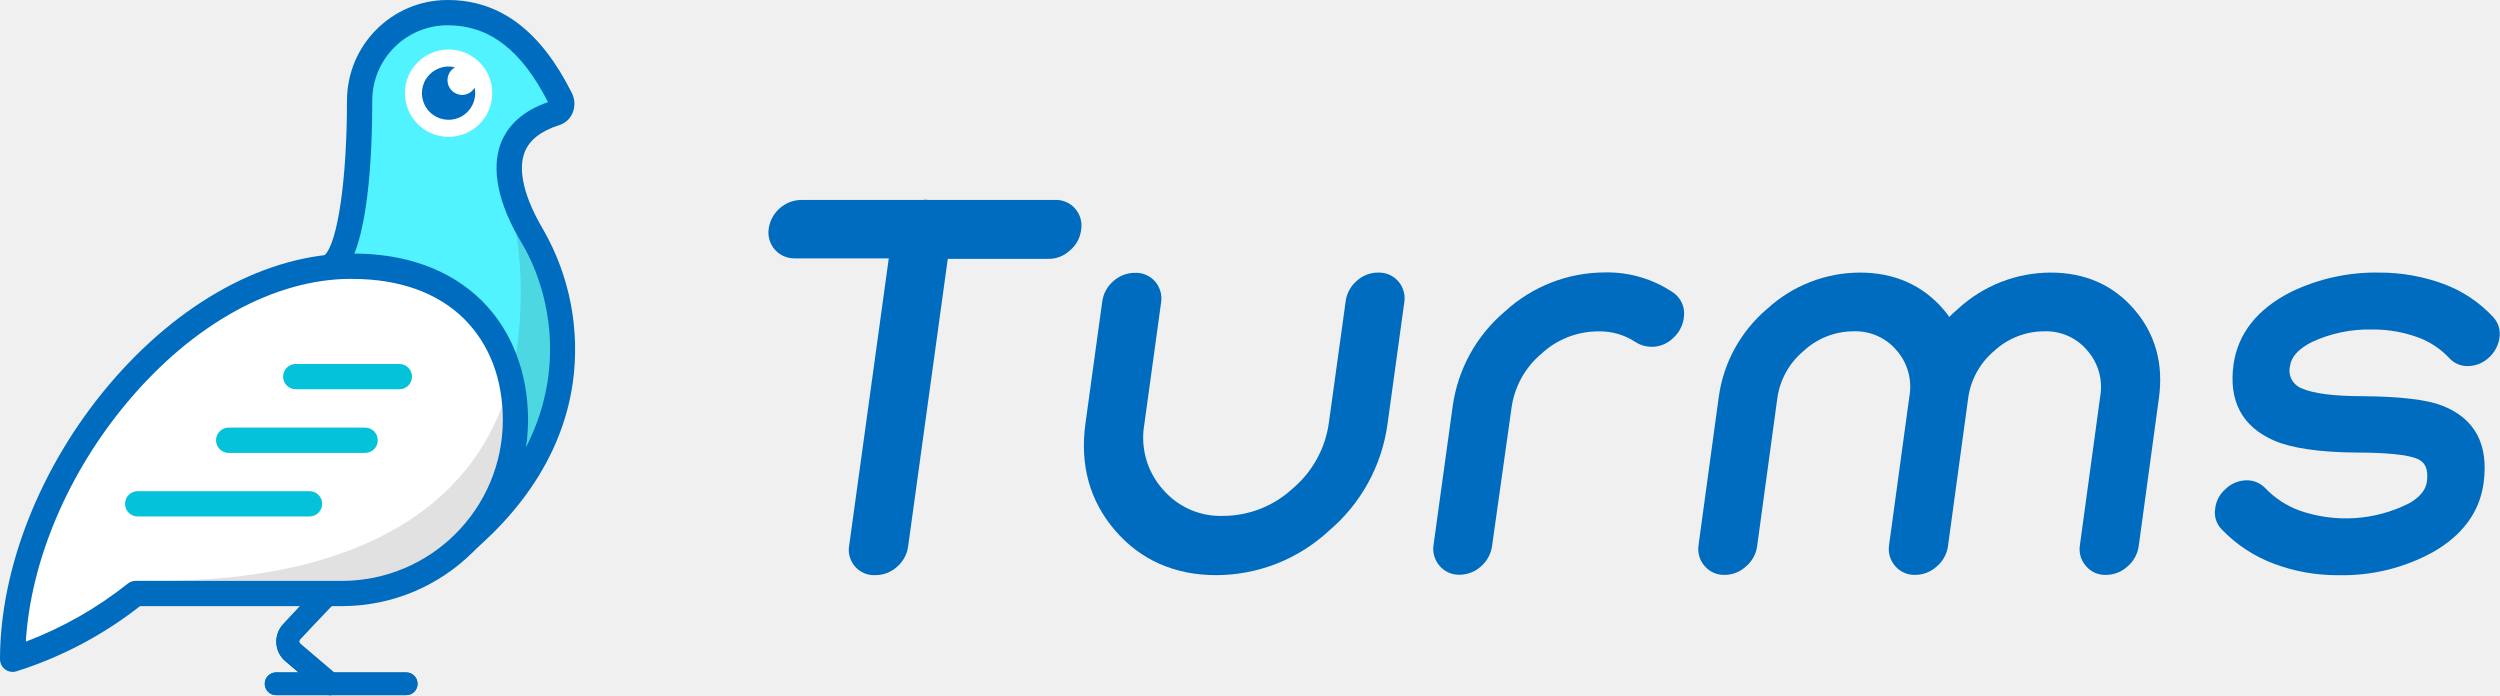
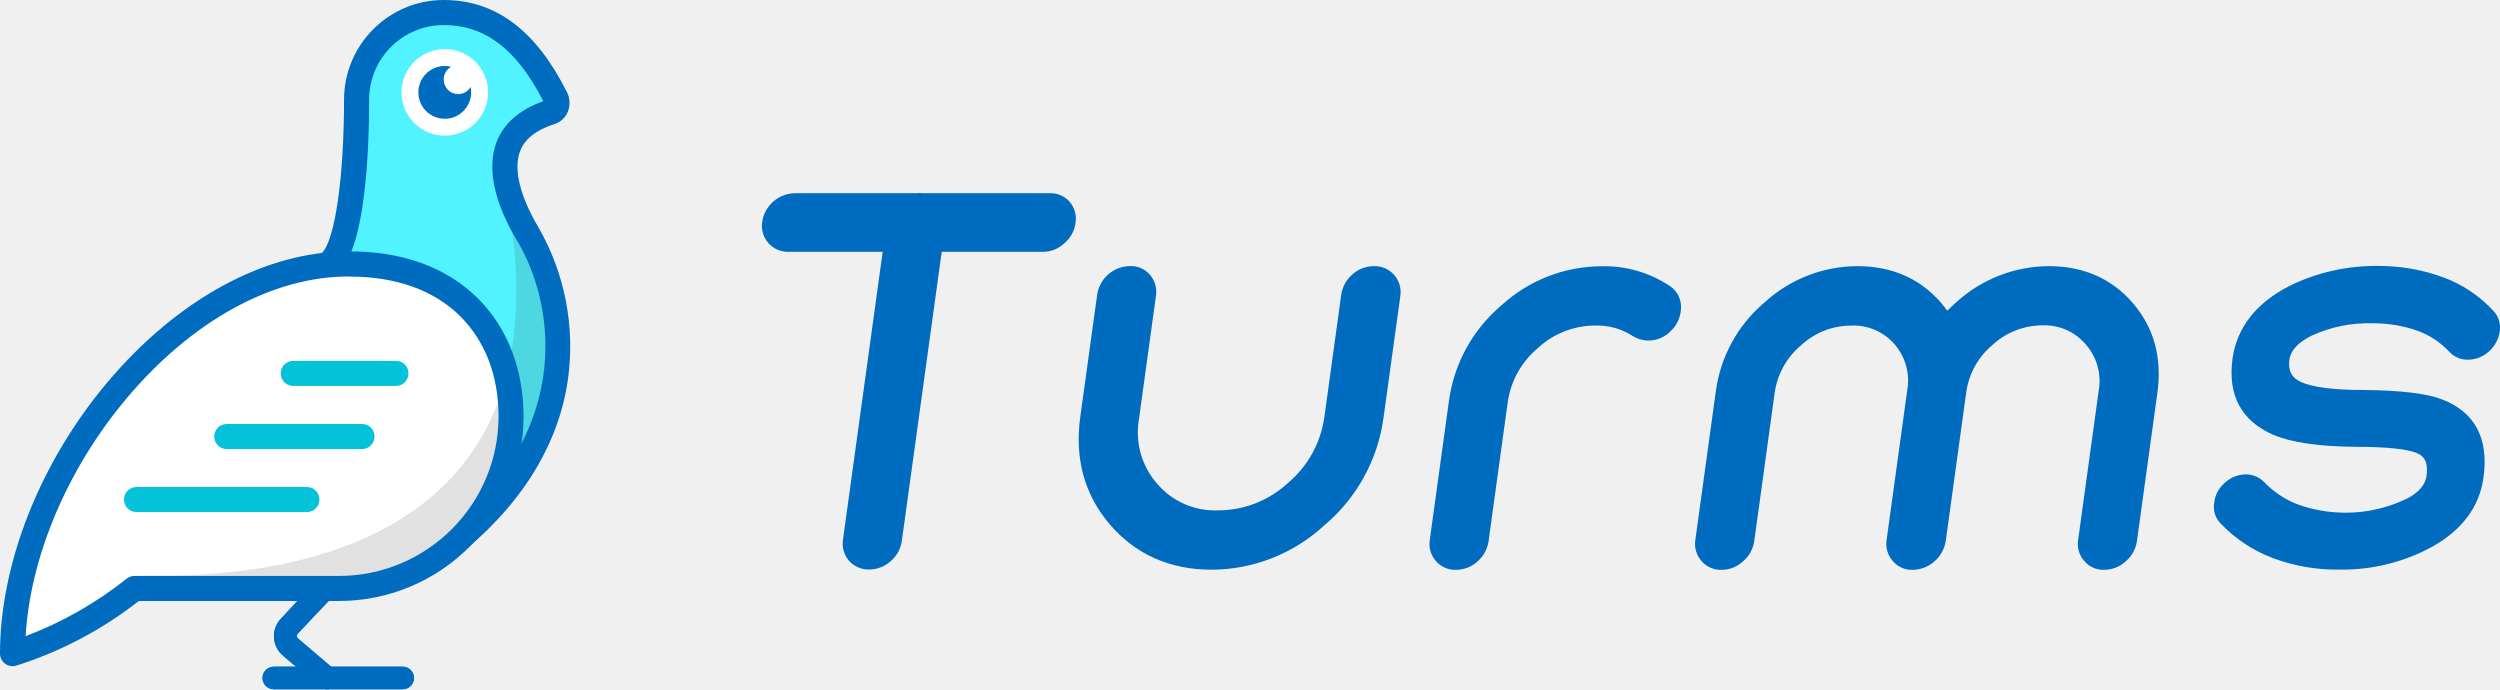
- <svg xmlns="http://www.w3.org/2000/svg" viewBox="0 0 494.53 137.51">
+ <svg xmlns="http://www.w3.org/2000/svg" viewBox="0 0 498.77 137.51">
  <defs>
-     <style>.cls-1{fill:#50f3ff;}.cls-2{fill:#fff;}.cls-3{fill:#006cbf;}.cls-4{fill:#05c2db;}.cls-5{fill:#333;opacity:0.15;}</style>
+     <style>.cls-2{fill:#fff}.cls-3{fill:#006cbf}.cls-4{fill:#05c2db}.cls-5{fill:#333;opacity:.15}</style>
  </defs>
  <g id="Layer_2" data-name="Layer 2">
    <g id="LOGOS">
-       <path class="cls-1" d="M105.88,50.56c6.2,10.24,5.5,29-2.21,40.08a62.37,62.37,0,0,0,.22-7.64c0-17.71-15.21-29.06-34.77-32.67C71.63,42.18,73,26,73,19.58a15.32,15.32,0,0,1,15.3-15.3c8.51,0,15.07,5.05,20.51,15.86C95.35,26.09,98.79,38.84,105.88,50.56Z" />
+       <path d="M105.88 50.56c6.2 10.24 5.5 29-2.21 40.08a62.37 62.37 0 00.22-7.64c0-17.71-15.21-29.06-34.77-32.67C71.63 42.18 73 26 73 19.58a15.32 15.32 0 0115.3-15.3c8.51 0 15.07 5.05 20.51 15.86-13.46 5.95-10.02 18.7-2.93 30.42z" fill="#50f3ff" />
      <circle class="cls-2" cx="88.74" cy="18.43" r="8.64" />
-       <path class="cls-3" d="M91.4,18.78A2.92,2.92,0,0,1,90,13.32a4.93,4.93,0,0,0-1.23-.16A5.27,5.27,0,1,0,94,18.43a5.68,5.68,0,0,0-.11-1.09A2.9,2.9,0,0,1,91.4,18.78Z" />
-       <path class="cls-3" d="M85.57,114.56A2.5,2.5,0,0,1,84.15,110c31.33-21.73,26.71-49.19,19-62-4.62-7.71-6-14.49-4.11-19.59,1.44-3.78,4.59-6.54,9.36-8.21C103.12,9.84,96.78,5,88.52,5A14.9,14.9,0,0,0,73.64,19.88c0,10.55-.76,29-5.85,34.1a2.5,2.5,0,0,1-3.54-3.53c2.59-2.59,4.39-15.16,4.39-30.57A19.9,19.9,0,0,1,88.52,0c10.34,0,18.39,6,24.61,18.42a4.73,4.73,0,0,1,.13,3.93,4.21,4.21,0,0,1-2.6,2.39c-3.7,1.17-6,3-6.91,5.45-1.35,3.57,0,9,3.72,15.25a47.62,47.62,0,0,1,5.82,30.38c-2.11,14.59-11.2,27.83-26.29,38.3A2.51,2.51,0,0,1,85.57,114.56Z" />
-       <path class="cls-2" d="M67.64,117.4A34.33,34.33,0,0,0,102,83.08h0C102,66,90.74,52.49,69.46,52.66c-33.76,0-67,41.37-67,77.75a75.07,75.07,0,0,0,24.35-13Z" />
-       <path class="cls-4" d="M79,77H58.5a2.5,2.5,0,1,1,0-5H79a2.5,2.5,0,0,1,0,5Z" />
-       <path class="cls-4" d="M72.23,89.59h-27a2.5,2.5,0,0,1,0-5h27a2.5,2.5,0,0,1,0,5Z" />
-       <path class="cls-4" d="M61.23,102.16h-34a2.5,2.5,0,0,1,0-5h34a2.5,2.5,0,0,1,0,5Z" />
-       <path class="cls-3" d="M65.18,137.51a2.24,2.24,0,0,1-1.46-.54l-7.23-6.14a5.07,5.07,0,0,1-.42-7.42L63,115.88a2.25,2.25,0,1,1,3.32,3l-6.91,7.56a.61.61,0,0,0-.2.47.63.63,0,0,0,.25.45l7.22,6.15a2.25,2.25,0,0,1-1.45,4Z" />
-       <path class="cls-3" d="M80.35,137.51H54.62a2.25,2.25,0,0,1,0-4.5H80.35a2.25,2.25,0,0,1,0,4.5Z" />
-       <path class="cls-3" d="M65.18,137.51a2.24,2.24,0,0,1-1.46-.54l-7.23-6.14a5.07,5.07,0,0,1-.42-7.42l6.68-7A2.25,2.25,0,0,1,66,119.5l-6.68,7a.59.59,0,0,0-.17.44.63.63,0,0,0,.25.45l7.22,6.15a2.25,2.25,0,0,1-1.45,4Z" />
-       <path class="cls-3" d="M80.35,137.51H54.62a2.25,2.25,0,0,1,0-4.5H80.35a2.25,2.25,0,0,1,0,4.5Z" />
-       <path class="cls-3" d="M2.5,132.91a2.5,2.5,0,0,1-2.5-2.5c0-18,8-38.18,21.41-54.12,14-16.6,31.47-26.13,48.05-26.13h0c10.71-.09,19.62,3.15,25.87,9.35,5.89,5.85,9.13,14.21,9.13,23.57A36.87,36.87,0,0,1,67.64,119.9H27.7A77.54,77.54,0,0,1,3.2,132.81,2.42,2.42,0,0,1,2.5,132.91Zm67-77.75C54.37,55.16,38.25,64,25.24,79.5,13.43,93.54,6.06,111,5.11,126.92A75.49,75.49,0,0,0,25.3,115.43a2.51,2.51,0,0,1,1.55-.53H67.64A31.86,31.86,0,0,0,99.46,83.08c0-8.13-2.65-15-7.65-20-5.22-5.17-12.8-7.9-22-7.9Z" />
-       <path class="cls-5" d="M27.67,114.9h40A31.86,31.86,0,0,0,99.46,83.08c0-.94,0-1.86-.11-2.77C84.72,118.81,31.19,114.45,27.67,114.9Z" />
-       <path class="cls-5" d="M103.18,48c-.34-.57-.66-1.13-1-1.69A79.8,79.8,0,0,1,102.1,70a36.13,36.13,0,0,1,2.36,13.1,37.74,37.74,0,0,1-.39,5.35A42,42,0,0,0,103.18,48Z" />
-       <path class="cls-3" d="M212.67,41.26a5,5,0,0,0-4-1.71H183.64a2.7,2.7,0,0,0-1.06,0H158.51a6.61,6.61,0,0,0-6.44,5.62,5.11,5.11,0,0,0,5.12,5.94h18.62L168,107.77a5,5,0,0,0,5.17,6,6.36,6.36,0,0,0,4.24-1.62,6.48,6.48,0,0,0,2.22-4l7.85-56.94h19.91a6.14,6.14,0,0,0,4.23-1.65,6.26,6.26,0,0,0,2.23-4A5.11,5.11,0,0,0,212.67,41.26Z" />
-       <path class="cls-3" d="M276.58,55.62a5.07,5.07,0,0,0-3.94-1.7,6.23,6.23,0,0,0-4.24,1.62,6.42,6.42,0,0,0-2.21,4.05l-3.33,24.09a20.75,20.75,0,0,1-7.2,13A20.32,20.32,0,0,1,242,102.05a15,15,0,0,1-12-5.27A15.36,15.36,0,0,1,226.35,84l3.32-24.08a5.17,5.17,0,0,0-1.18-4.24,5,5,0,0,0-4-1.71,6.36,6.36,0,0,0-4.23,1.62,6.44,6.44,0,0,0-2.22,4.05l-3.32,24.09c-1.14,8.23.83,15.35,5.85,21.19s11.78,8.85,20,8.85A32.86,32.86,0,0,0,262.87,105a33.59,33.59,0,0,0,11.58-21l3.32-24.08A5.17,5.17,0,0,0,276.58,55.62Z" />
-       <path class="cls-3" d="M331,57.89a23.21,23.21,0,0,0-13.55-4,29.31,29.31,0,0,0-19.78,7.74,29.88,29.88,0,0,0-10.31,18.73l-3.78,27.38a5.1,5.1,0,0,0,1.18,4.18,5,5,0,0,0,4,1.77A6.37,6.37,0,0,0,293,112a6.54,6.54,0,0,0,2.15-4L299,80.66A17,17,0,0,1,304.88,70a16.56,16.56,0,0,1,11.25-4.45,12.77,12.77,0,0,1,7.42,2.13,6,6,0,0,0,7.32-.72,6.53,6.53,0,0,0,2.27-5.17A5,5,0,0,0,331,57.89Z" />
-       <path class="cls-3" d="M422.17,61.2c-4.16-4.83-9.72-7.28-16.52-7.28a27.17,27.17,0,0,0-18.34,7.18c-.58.52-1.16,1-1.71,1.6a18.85,18.85,0,0,0-1.17-1.5c-4.16-4.83-9.72-7.28-16.53-7.28a27.21,27.21,0,0,0-18.34,7.18A27.78,27.78,0,0,0,340,78.47l-4,29.3a5.1,5.1,0,0,0,1.18,4.18,5,5,0,0,0,3.95,1.77,6.15,6.15,0,0,0,4.24-1.67,6.34,6.34,0,0,0,2.21-4l4-29.31a14.8,14.8,0,0,1,5.19-9.31,14.49,14.49,0,0,1,9.81-3.89,10.64,10.64,0,0,1,8.62,3.8,10.92,10.92,0,0,1,2.49,9.13l-4,29.3a5.1,5.1,0,0,0,1.18,4.18,5,5,0,0,0,3.95,1.77,6.32,6.32,0,0,0,4.29-1.67,6.4,6.4,0,0,0,2.22-4l4-29.31a14.8,14.8,0,0,1,5.13-9.31,14.55,14.55,0,0,1,9.86-3.89,10.61,10.61,0,0,1,8.58,3.8,10.92,10.92,0,0,1,2.54,9.13l-4,29.3a5,5,0,0,0,1.16,4.16,4.88,4.88,0,0,0,4,1.79,6.29,6.29,0,0,0,4.25-1.67,6.43,6.43,0,0,0,2.21-4l4-29.31C428,71.93,426.33,66,422.17,61.2Z" />
-       <path class="cls-3" d="M493.21,62.75a25.38,25.38,0,0,0-9.86-6.59,36.6,36.6,0,0,0-12.74-2.24,38.5,38.5,0,0,0-17.49,3.86c-6.62,3.38-10.42,8.19-11.3,14.31-1,7.25,1.71,12.32,8.06,15.08,3.51,1.49,8.94,2.29,16.14,2.35,6.13,0,10.18.44,12.05,1.2,1.06.42,2.42,1.35,2,4.55-.23,1.68-1.4,3.1-3.59,4.33A27.81,27.81,0,0,1,454.89,101a17.87,17.87,0,0,1-6.81-4.46,5,5,0,0,0-3.9-1.52,6.08,6.08,0,0,0-4,1.77,5.89,5.89,0,0,0-2,3.92,4.69,4.69,0,0,0,1.29,4,27.72,27.72,0,0,0,10.38,6.82,35.44,35.44,0,0,0,12.75,2.25h.3a37,37,0,0,0,18.32-4.54c5.89-3.35,9.27-7.94,10.06-13.64,1.05-7.63-1.67-12.79-8.11-15.33-3.05-1.21-8.22-1.83-15.82-1.9-5.72,0-9.76-.54-12-1.53A3.78,3.78,0,0,1,453,72.37c.25-1.81,1.7-3.39,4.31-4.71a26.75,26.75,0,0,1,12-2.48l.65,0a25.87,25.87,0,0,1,8.33,1.55,15.88,15.88,0,0,1,6.18,4.08,4.86,4.86,0,0,0,3.88,1.6,6.12,6.12,0,0,0,4-1.69,6.45,6.45,0,0,0,2.07-3.88v0A4.88,4.88,0,0,0,493.21,62.75Z" />
+       <path class="cls-3" d="M91.4 18.78a2.92 2.92 0 01-1.4-5.46 4.93 4.93 0 00-1.23-.16A5.27 5.27 0 1094 18.43a5.68 5.68 0 00-.11-1.09 2.9 2.9 0 01-2.49 1.44z" />
+       <path class="cls-3" d="M85.57 114.56a2.5 2.5 0 01-1.42-4.56c31.33-21.73 26.71-49.19 19-62-4.62-7.71-6-14.49-4.11-19.59 1.44-3.78 4.59-6.54 9.36-8.21C103.12 9.84 96.78 5 88.52 5a14.9 14.9 0 00-14.88 14.88c0 10.55-.76 29-5.85 34.1a2.5 2.5 0 01-3.54-3.53c2.59-2.59 4.39-15.16 4.39-30.57A19.9 19.9 0 0188.52 0c10.34 0 18.39 6 24.61 18.42a4.73 4.73 0 01.13 3.93 4.21 4.21 0 01-2.6 2.39c-3.7 1.17-6 3-6.91 5.45-1.35 3.57 0 9 3.72 15.25a47.62 47.62 0 015.82 30.38c-2.11 14.59-11.2 27.83-26.29 38.3a2.51 2.51 0 01-1.43.44z" />
+       <path class="cls-2" d="M67.64 117.4A34.33 34.33 0 00102 83.08C102 66 90.74 52.49 69.46 52.66c-33.76 0-67 41.37-67 77.75a75.07 75.07 0 0024.35-13z" />
+       <path class="cls-4" d="M79 77H58.5a2.5 2.5 0 110-5H79a2.5 2.5 0 010 5zM72.23 89.59h-27a2.5 2.5 0 010-5h27a2.5 2.5 0 010 5zM61.23 102.16h-34a2.5 2.5 0 010-5h34a2.5 2.5 0 010 5z" />
+       <path class="cls-3" d="M65.18 137.51a2.24 2.24 0 01-1.46-.54l-7.23-6.14a5.07 5.07 0 01-.42-7.42l6.93-7.53a2.25 2.25 0 113.32 3l-6.91 7.56a.61.61 0 00-.2.47.63.63 0 00.25.45l7.22 6.15a2.25 2.25 0 01-1.45 4z" />
+       <path class="cls-3" d="M80.35 137.51H54.62a2.25 2.25 0 010-4.5h25.73a2.25 2.25 0 010 4.5z" />
+       <path class="cls-3" d="M65.18 137.51a2.24 2.24 0 01-1.46-.54l-7.23-6.14a5.07 5.07 0 01-.42-7.42l6.68-7A2.25 2.25 0 0166 119.5l-6.68 7a.59.59 0 00-.17.44.63.63 0 00.25.45l7.22 6.15a2.25 2.25 0 01-1.45 4z" />
+       <path class="cls-3" d="M80.35 137.51H54.62a2.25 2.25 0 010-4.5h25.73a2.25 2.25 0 010 4.5zM2.5 132.91a2.5 2.5 0 01-2.5-2.5c0-18 8-38.18 21.41-54.12 14-16.6 31.47-26.13 48.05-26.13 10.71-.09 19.62 3.15 25.87 9.35 5.89 5.85 9.13 14.21 9.13 23.57a36.87 36.87 0 01-36.82 36.82H27.7a77.54 77.54 0 01-24.5 12.91 2.42 2.42 0 01-.7.1zm67-77.75c-15.13 0-31.25 8.84-44.26 24.34C13.43 93.54 6.06 111 5.11 126.92a75.49 75.49 0 0020.19-11.49 2.51 2.51 0 011.55-.53h40.79a31.86 31.86 0 0031.82-31.82c0-8.13-2.65-15-7.65-20-5.22-5.17-12.8-7.9-22-7.9z" />
+       <path class="cls-5" d="M27.67 114.9h40a31.86 31.86 0 0031.79-31.82c0-.94 0-1.86-.11-2.77-14.63 38.5-68.16 34.14-71.68 34.59zM103.18 48c-.34-.57-.66-1.13-1-1.69A79.8 79.8 0 01102.1 70a36.13 36.13 0 012.36 13.1 37.74 37.74 0 01-.39 5.35 42 42 0 00-.89-40.45z" />
+       <path class="cls-3" d="M213.42 40.28a5 5 0 00-4-1.73H184a2.74 2.74 0 00-1.07 0h-24.34a6.69 6.69 0 00-6.52 5.69 5.17 5.17 0 005.19 6h18.84l-7.91 57.36a5.26 5.26 0 001.21 4.3 5.19 5.19 0 004 1.72 6.43 6.43 0 004.28-1.64 6.55 6.55 0 002.25-4.1l7.95-57.64h20.16a6.2 6.2 0 004.28-1.68 6.33 6.33 0 002.25-4.06 5.14 5.14 0 00-1.15-4.22zM278.12 54.82a5.12 5.12 0 00-4-1.72 6.29 6.29 0 00-4.29 1.64 6.52 6.52 0 00-2.25 4.1l-3.36 24.39a21 21 0 01-7.3 13.16 20.5 20.5 0 01-13.87 5.43 15.17 15.17 0 01-12.21-5.33 15.56 15.56 0 01-3.59-13l3.36-24.39a5.21 5.21 0 00-1.19-4.29 5 5 0 00-4-1.73 6.7 6.7 0 00-6.53 5.74l-3.37 24.39c-1.14 8.32.85 15.54 5.93 21.45s11.93 9 20.25 9a33.29 33.29 0 0022.52-8.86A34 34 0 00276 83.51l3.37-24.39a5.22 5.22 0 00-1.25-4.3zM333.23 57.12a23.45 23.45 0 00-13.72-4 29.71 29.71 0 00-20 7.83 30.29 30.29 0 00-10.43 19l-3.82 27.72a5.11 5.11 0 001.19 4.23 5.06 5.06 0 004 1.79 6.42 6.42 0 004.35-1.7 6.6 6.6 0 002.18-4l3.82-27.72a17.18 17.18 0 016-10.81 16.81 16.81 0 0111.4-4.51 13 13 0 017.48 2.05 6.05 6.05 0 007.41-.73 6.6 6.6 0 002.29-5.24 5 5 0 00-2.15-3.91zM425.52 60.47c-4.21-4.89-9.84-7.37-16.73-7.37a27.54 27.54 0 00-18.57 7.27c-.59.52-1.16 1.06-1.72 1.62-.37-.52-.77-1-1.19-1.52-4.21-4.89-9.84-7.37-16.73-7.37A27.54 27.54 0 00352 60.37 28.08 28.08 0 00342.33 78l-4.09 29.67a5.14 5.14 0 001.2 4.23 5.05 5.05 0 004 1.79 6.27 6.27 0 004.3-1.69 6.49 6.49 0 002.24-4l4.09-29.67a15 15 0 015.25-9.43 14.65 14.65 0 019.93-3.94 10.78 10.78 0 018.75 3.75 11.07 11.07 0 012.49 9.29l-4.09 29.67a5.15 5.15 0 001.2 4.23 5 5 0 004 1.79 6.82 6.82 0 006.59-5.74l4.09-29.67a15 15 0 015.2-9.43 14.72 14.72 0 0110-3.94 10.73 10.73 0 018.68 3.85A11 11 0 01418.7 78l-4.09 29.67a5.14 5.14 0 001.18 4.21 5 5 0 004 1.81 6.37 6.37 0 004.3-1.69 6.49 6.49 0 002.24-4l4.09-29.67c.96-7-.69-12.97-4.9-17.86zM497.44 62a25.58 25.58 0 00-10-6.67 37 37 0 00-12.89-2.27 39 39 0 00-17.7 3.94c-6.7 3.42-10.55 8.3-11.44 14.5-1 7.34 1.73 12.47 8.16 15.26 3.56 1.51 9.05 2.32 16.34 2.38 6.21 0 10.31.44 12.2 1.22 1.07.42 2.46 1.36 2 4.6-.24 1.7-1.42 3.14-3.64 4.39a28.19 28.19 0 01-21.84 1.36 18.25 18.25 0 01-6.89-4.51 5.08 5.08 0 00-3.95-1.55 6.24 6.24 0 00-4.06 1.8 6 6 0 00-2 4 4.72 4.72 0 001.31 4 28 28 0 0010.5 6.92 36.07 36.07 0 0012.91 2.27h.31a37.49 37.49 0 0018.54-4.59c6-3.4 9.39-8 10.18-13.81 1.07-7.73-1.69-13-8.2-15.53-3.09-1.22-8.33-1.84-16-1.91-5.79 0-9.88-.56-12.16-1.56-1.9-.84-2.65-2.26-2.38-4.47.26-1.82 1.72-3.43 4.36-4.76a27 27 0 0112.18-2.51h.66a26.44 26.44 0 018.41 1.5 16.26 16.26 0 016.27 4.14 4.91 4.91 0 003.92 1.62 6.24 6.24 0 004.09-1.71 6.56 6.56 0 002.1-3.93 4.9 4.9 0 00-1.29-4.12z" />
    </g>
  </g>
</svg>
